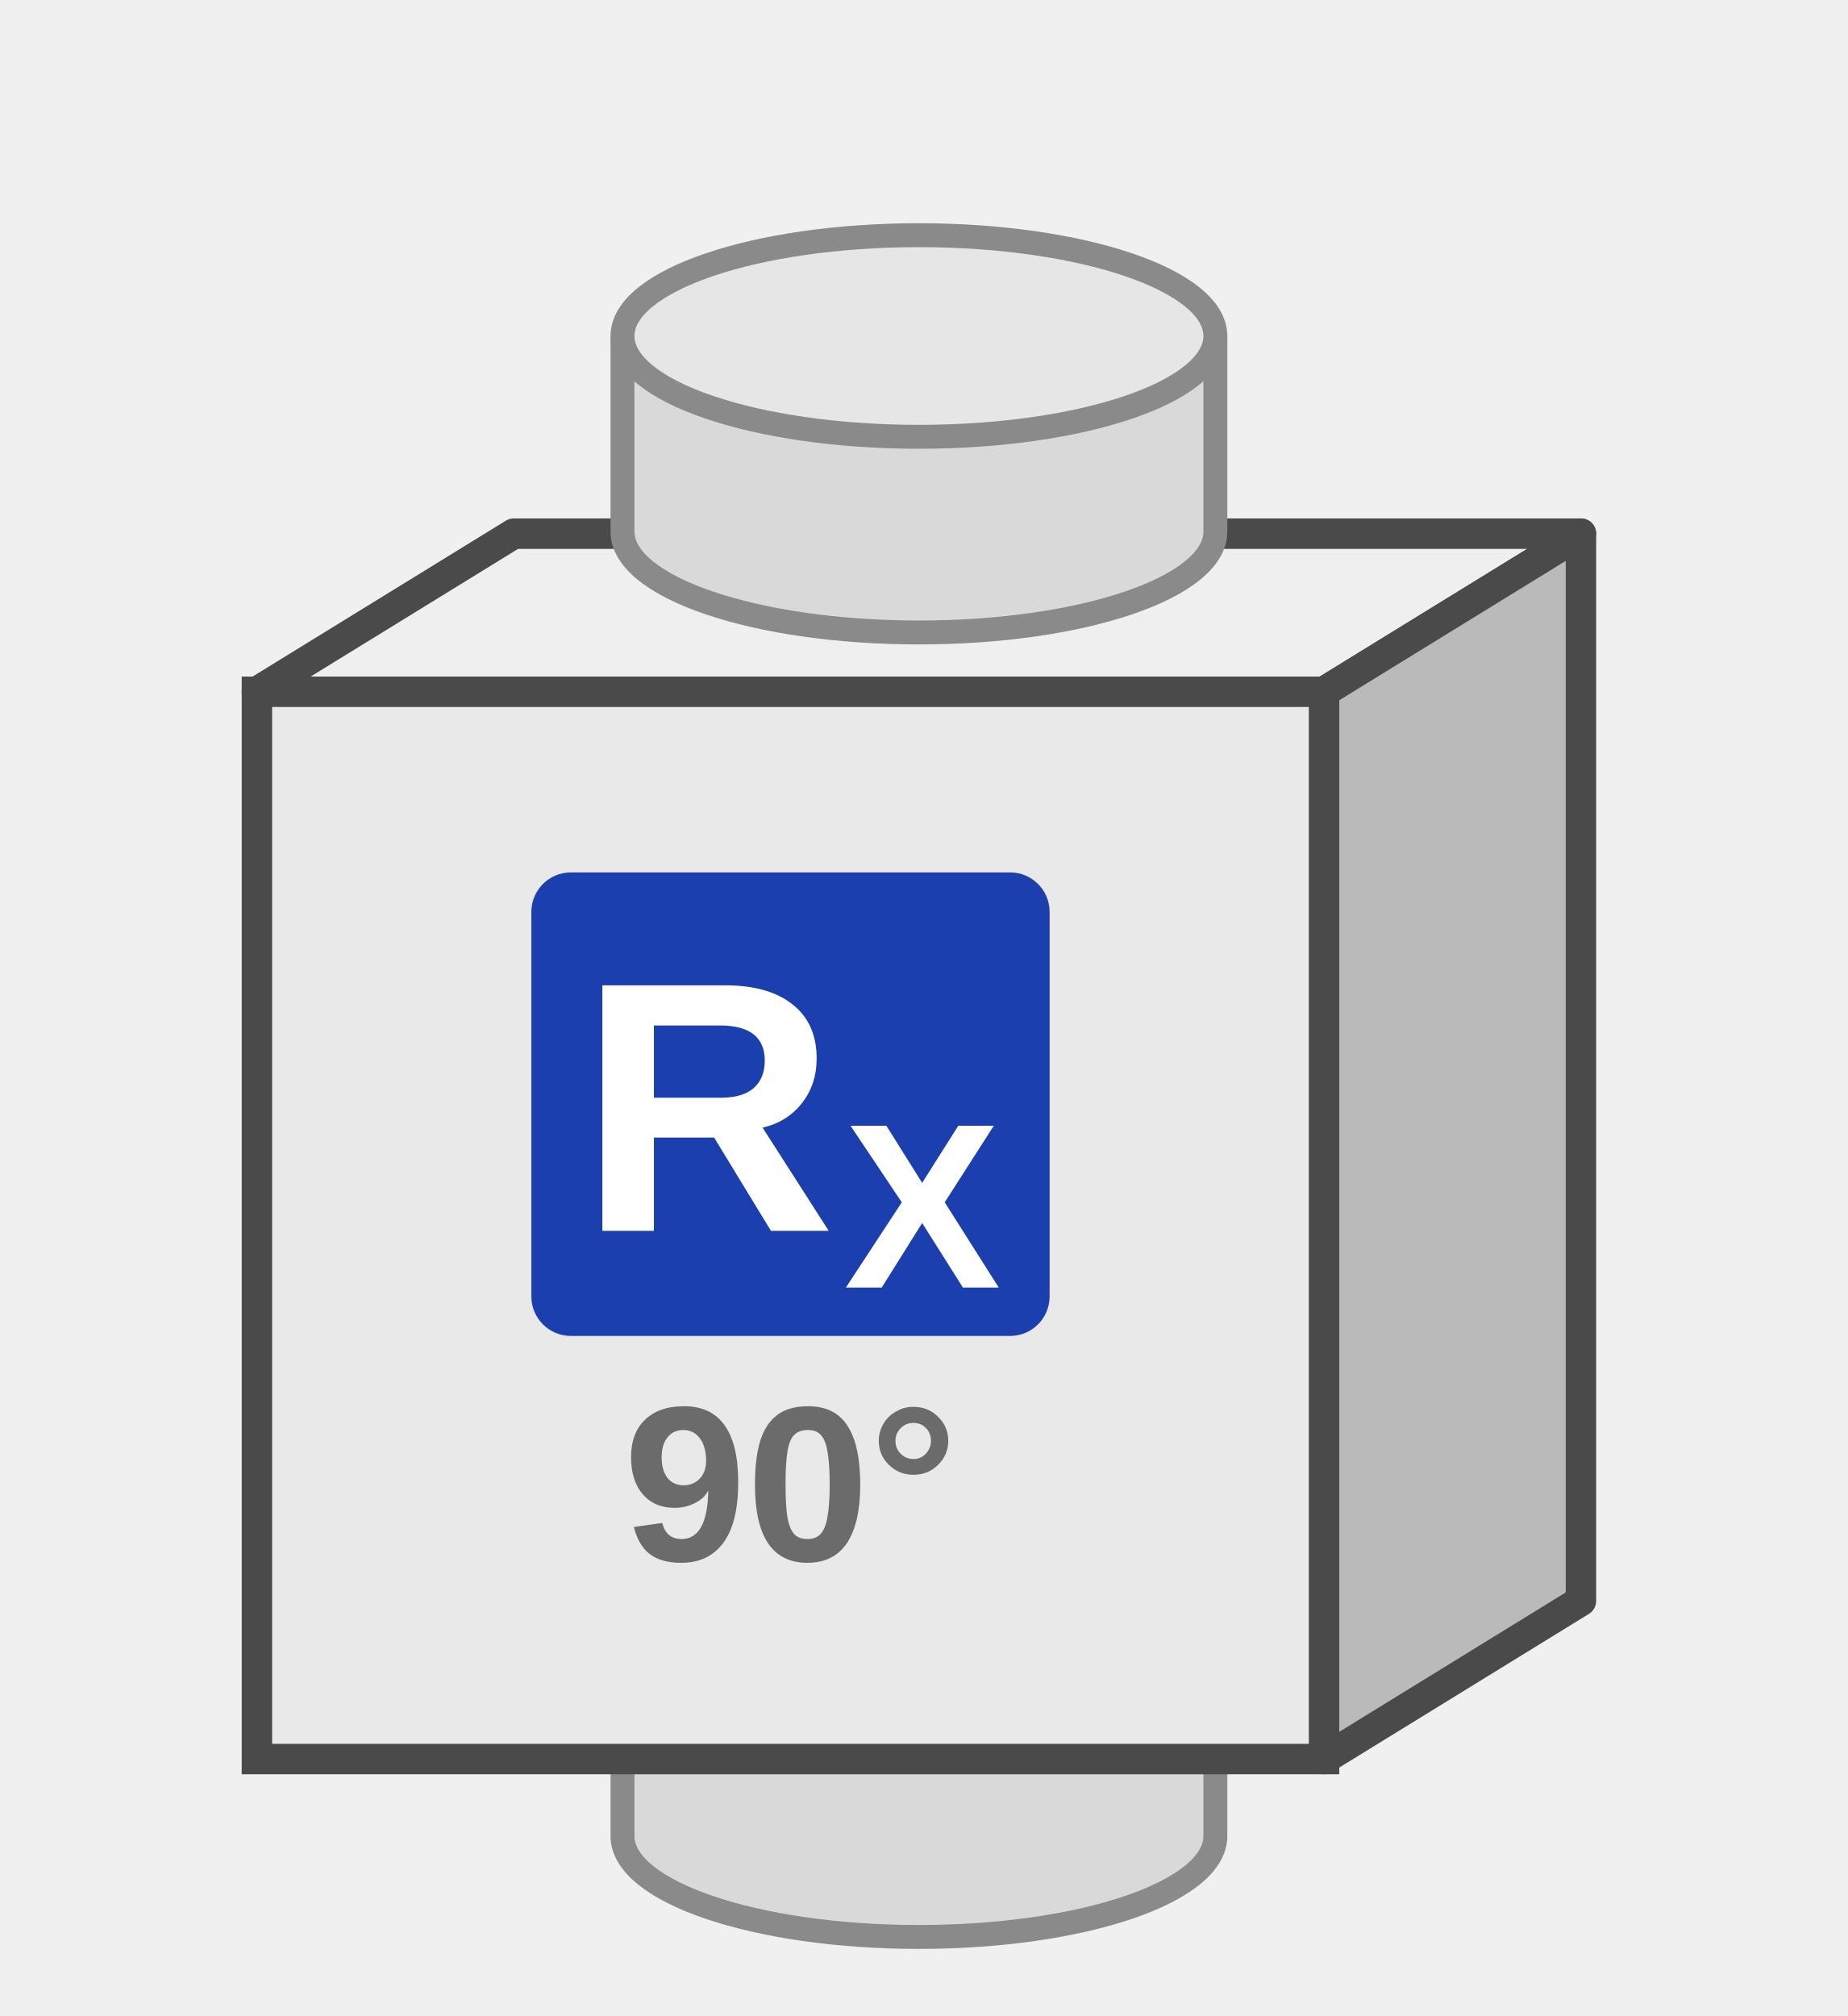
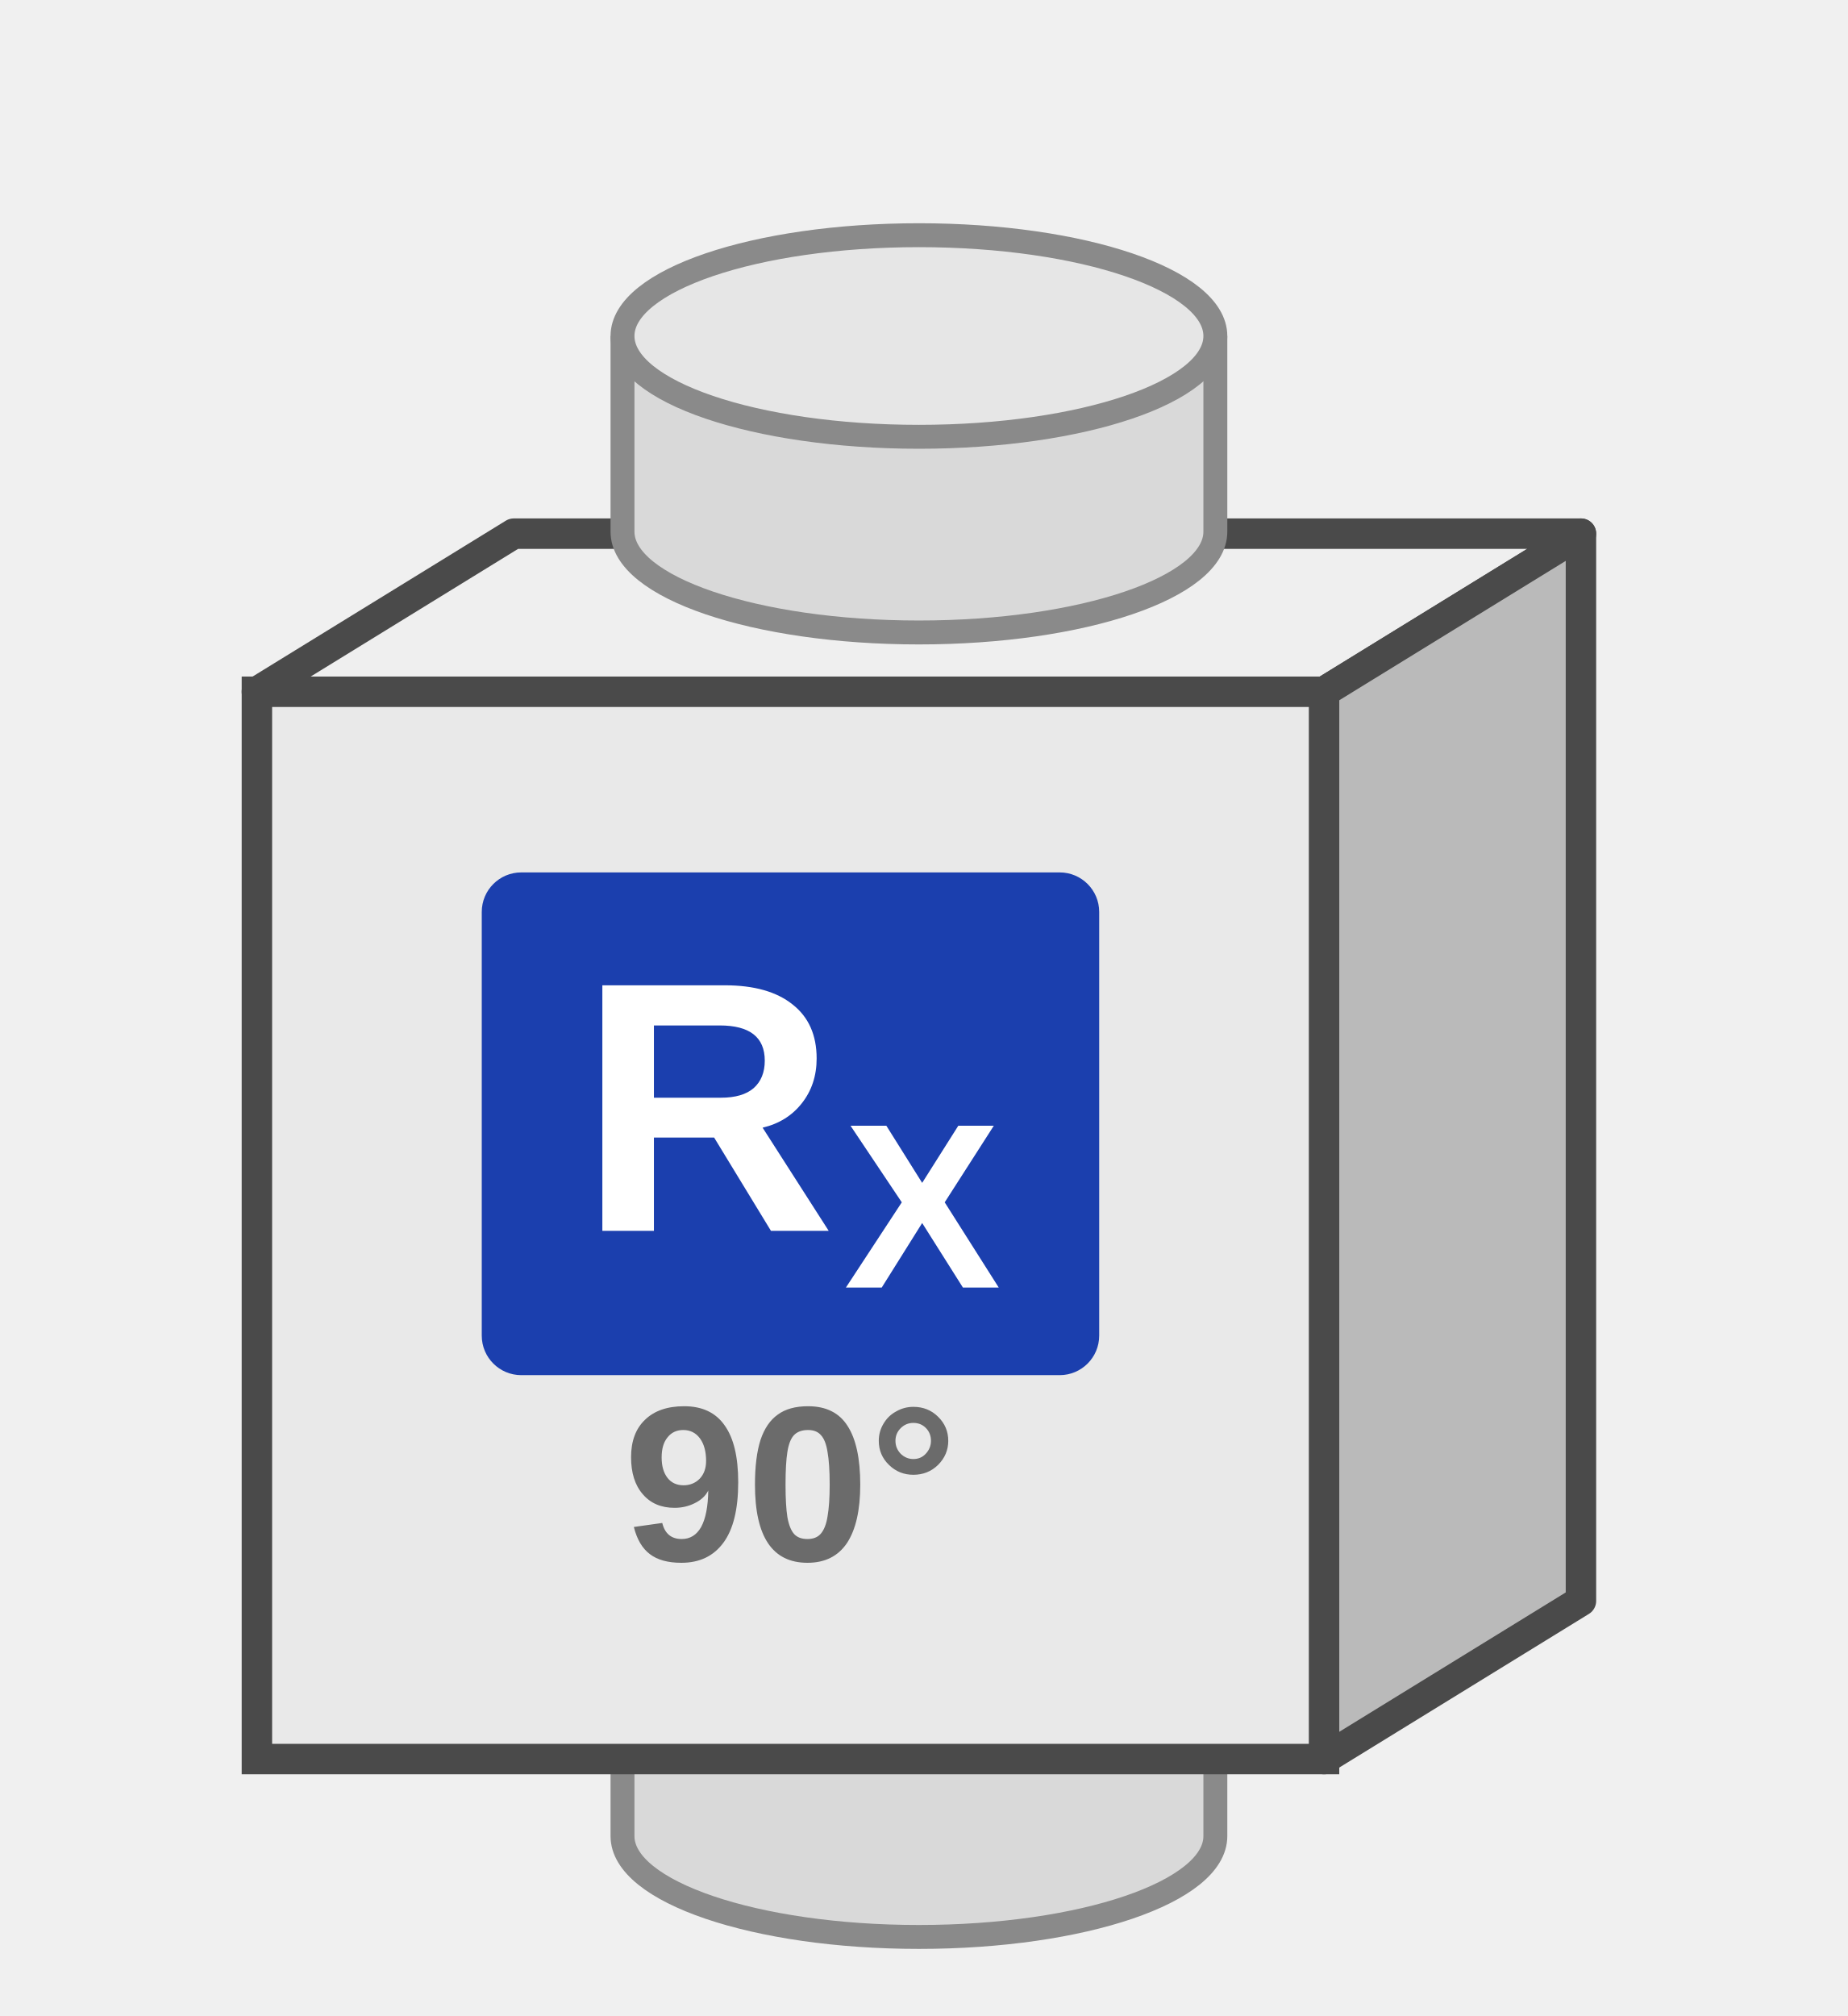
<svg xmlns="http://www.w3.org/2000/svg" viewBox="-46.5 -17 93.5 102" width="93.5" height="102" shape-rendering="geometricPrecision">
  <g>
    <g data-key="pipe:1:single:RX@1-1#0">
      <path d="M-15 68L-15 75.9A15 5.1 0 0 0 15 75.9L15 68" fill="#d9d9d9" stroke="#8a8a8a" stroke-width="1.21" />
    </g>
    <g data-key="single:RX@1-1#0">
      <path d="M-33.5 18L-20.5 10L33.5 10L20.5 18Z" fill="#efefef" stroke="#4a4a4a" stroke-width="1.54" stroke-linejoin="round" />
      <path d="M20.5 18L33.5 10L33.5 64L20.5 72Z" fill="#bababa" stroke="#4a4a4a" stroke-width="1.54" stroke-linejoin="round" />
      <rect x="-33.5" y="18" width="54" height="54" fill="#e9e9e9" stroke="#4a4a4a" stroke-width="1.54" />
-       <rect x="-19.612" y="27.14" width="26.225" height="23.452" rx="2" fill="#1b3fae" />
+       <rect x="-22.122" y="27.14" width="31.244" height="25.436" rx="2" fill="#1b3fae" />
      <text x="-10.709" y="45.271" text-anchor="middle" font-family="ui-sans-serif, system-ui, -apple-system, 'Helvetica Neue', Arial, sans-serif" font-size="18.04" font-weight="700" fill="#ffffff">R</text>
      <text x="-3.806" y="48.144" text-anchor="start" font-family="ui-sans-serif, system-ui, -apple-system, 'Helvetica Neue', Arial, sans-serif" font-size="11.906" font-weight="700" fill="#ffffff">X</text>
      <text x="-6.5" y="61.959" text-anchor="middle" font-family="ui-sans-serif, system-ui, -apple-system, 'Helvetica Neue', Arial, sans-serif" font-size="11.185" font-weight="600" fill="#6b6b6b">90°</text>
    </g>
    <g data-key="pipe:1:n0">
      <path d="M-15 0L-15 9.9A15 5.1 0 0 0 15 9.9L15 0" fill="#d9d9d9" stroke="#8a8a8a" stroke-width="1.21" />
      <ellipse cx="0" cy="0" rx="15" ry="5.1" fill="#e6e6e6" stroke="#8a8a8a" stroke-width="1.21" />
    </g>
  </g>
</svg>
